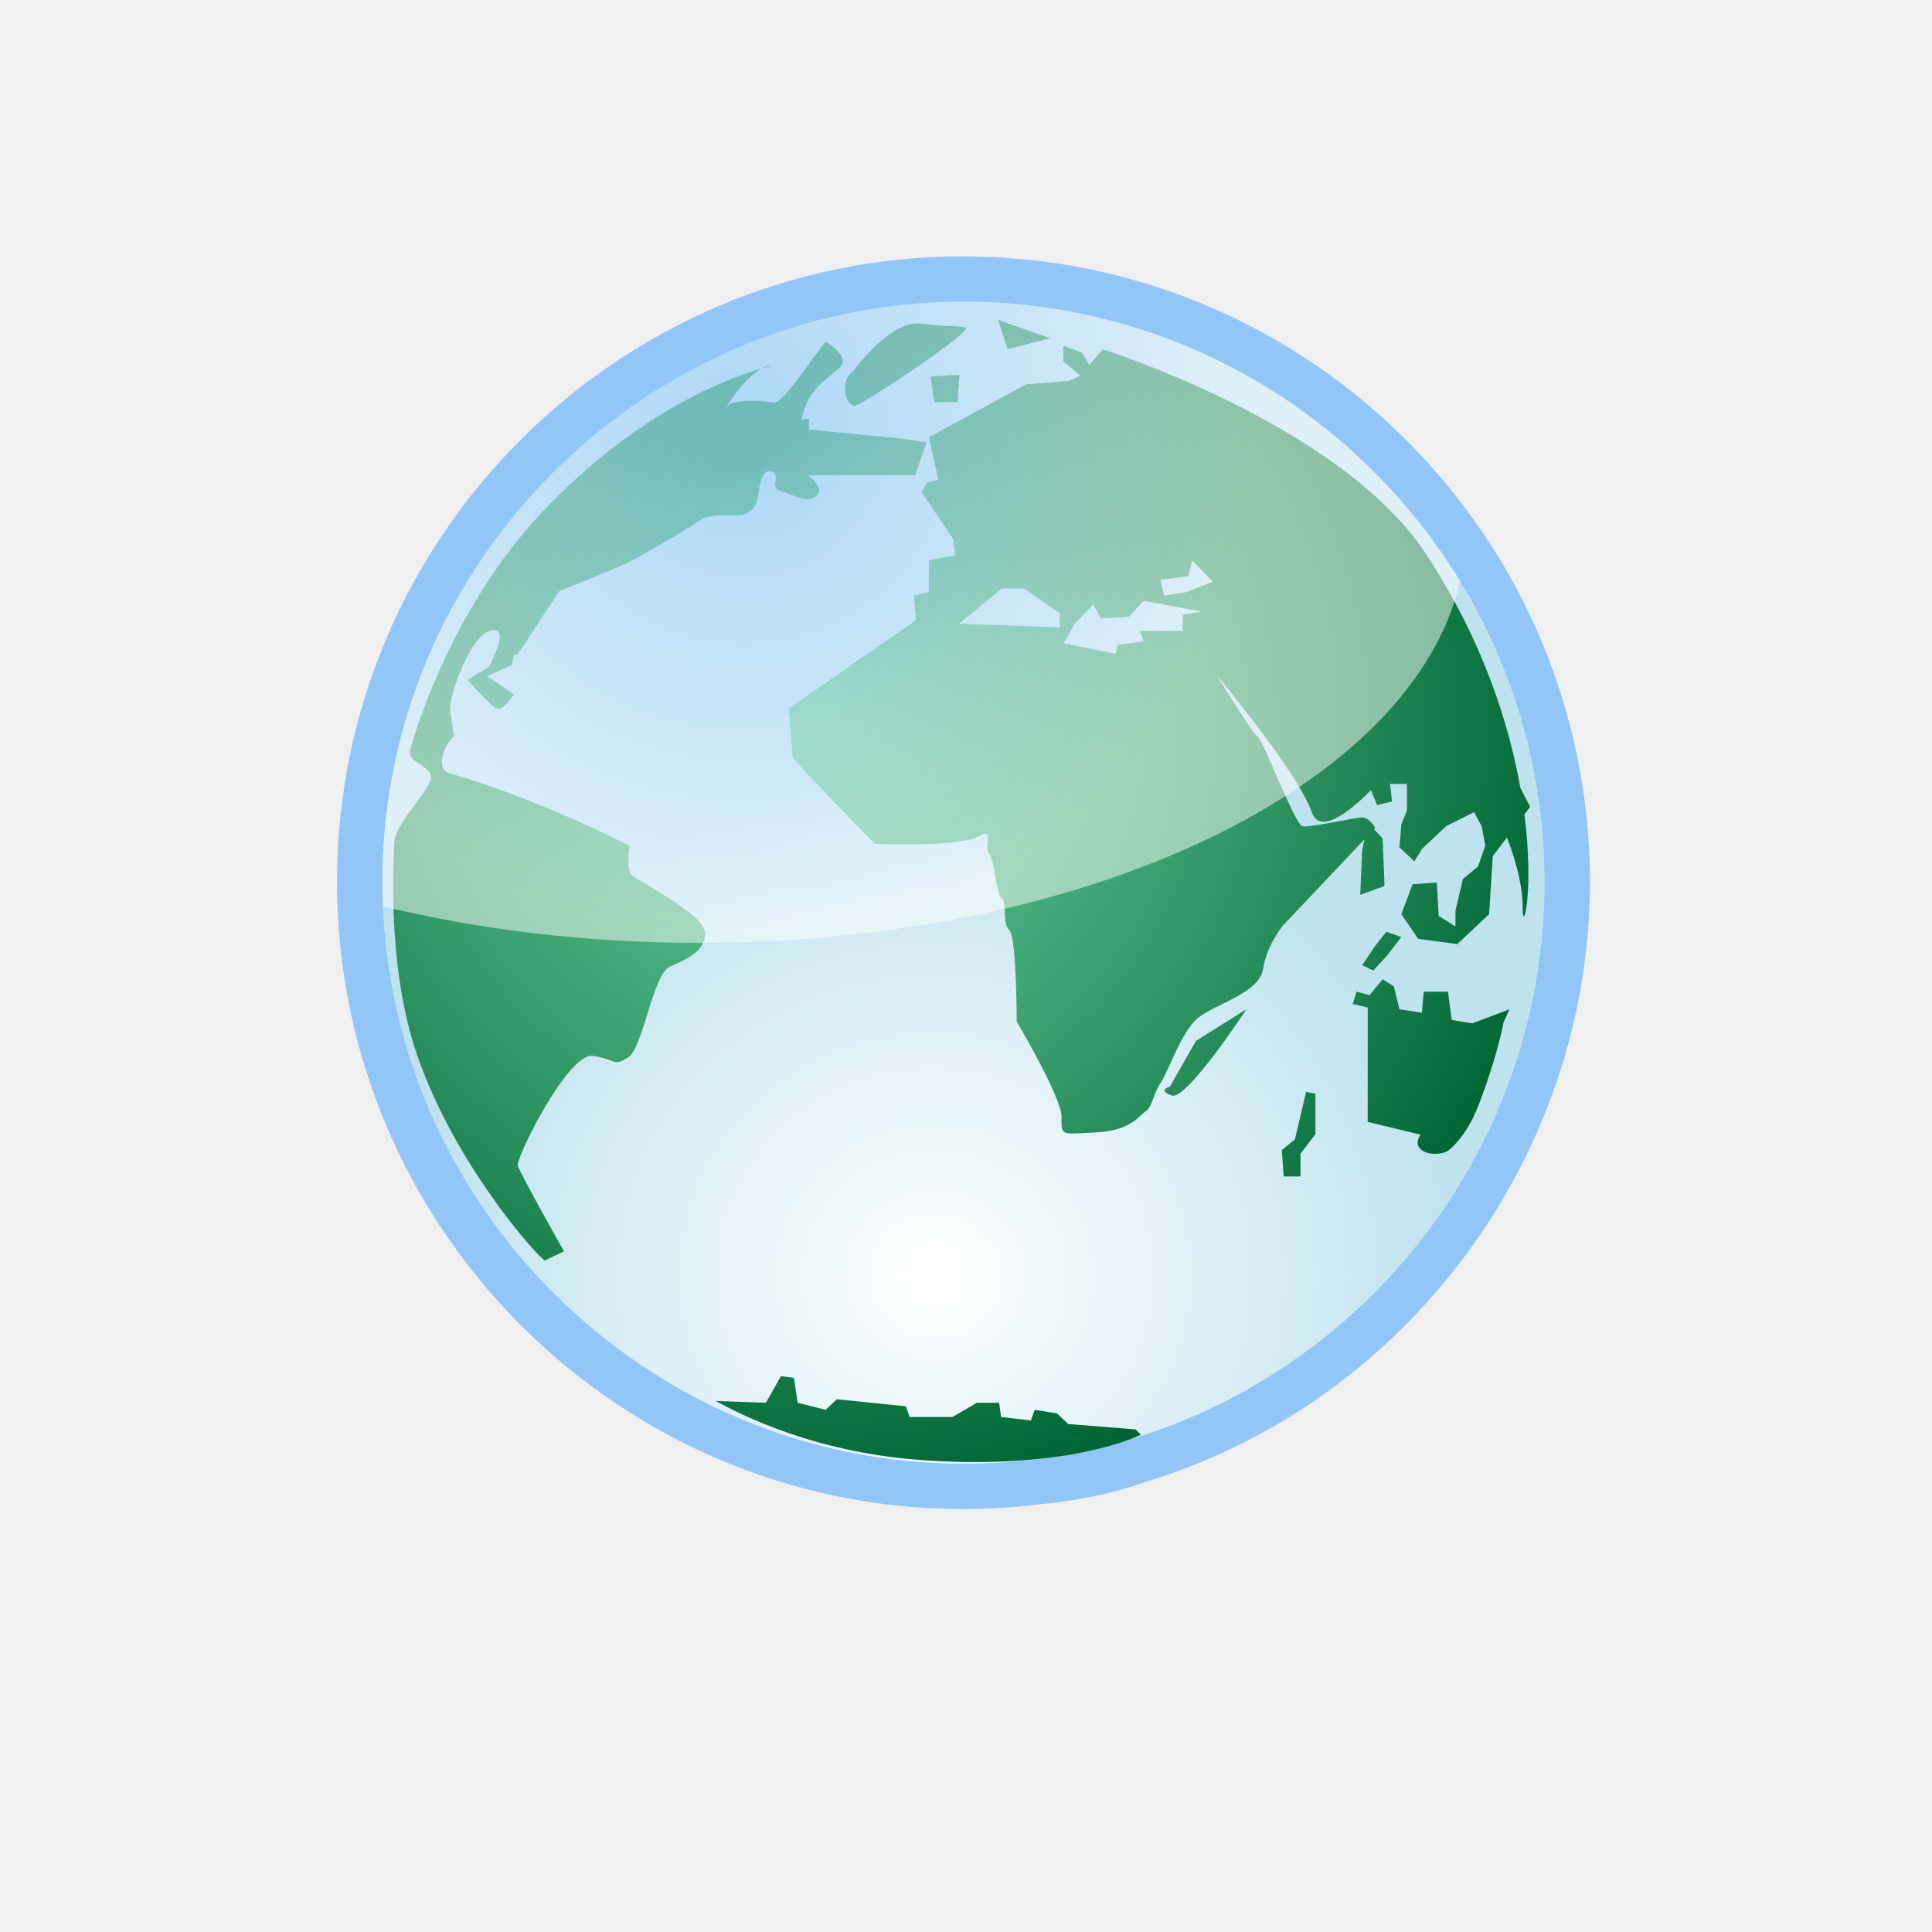
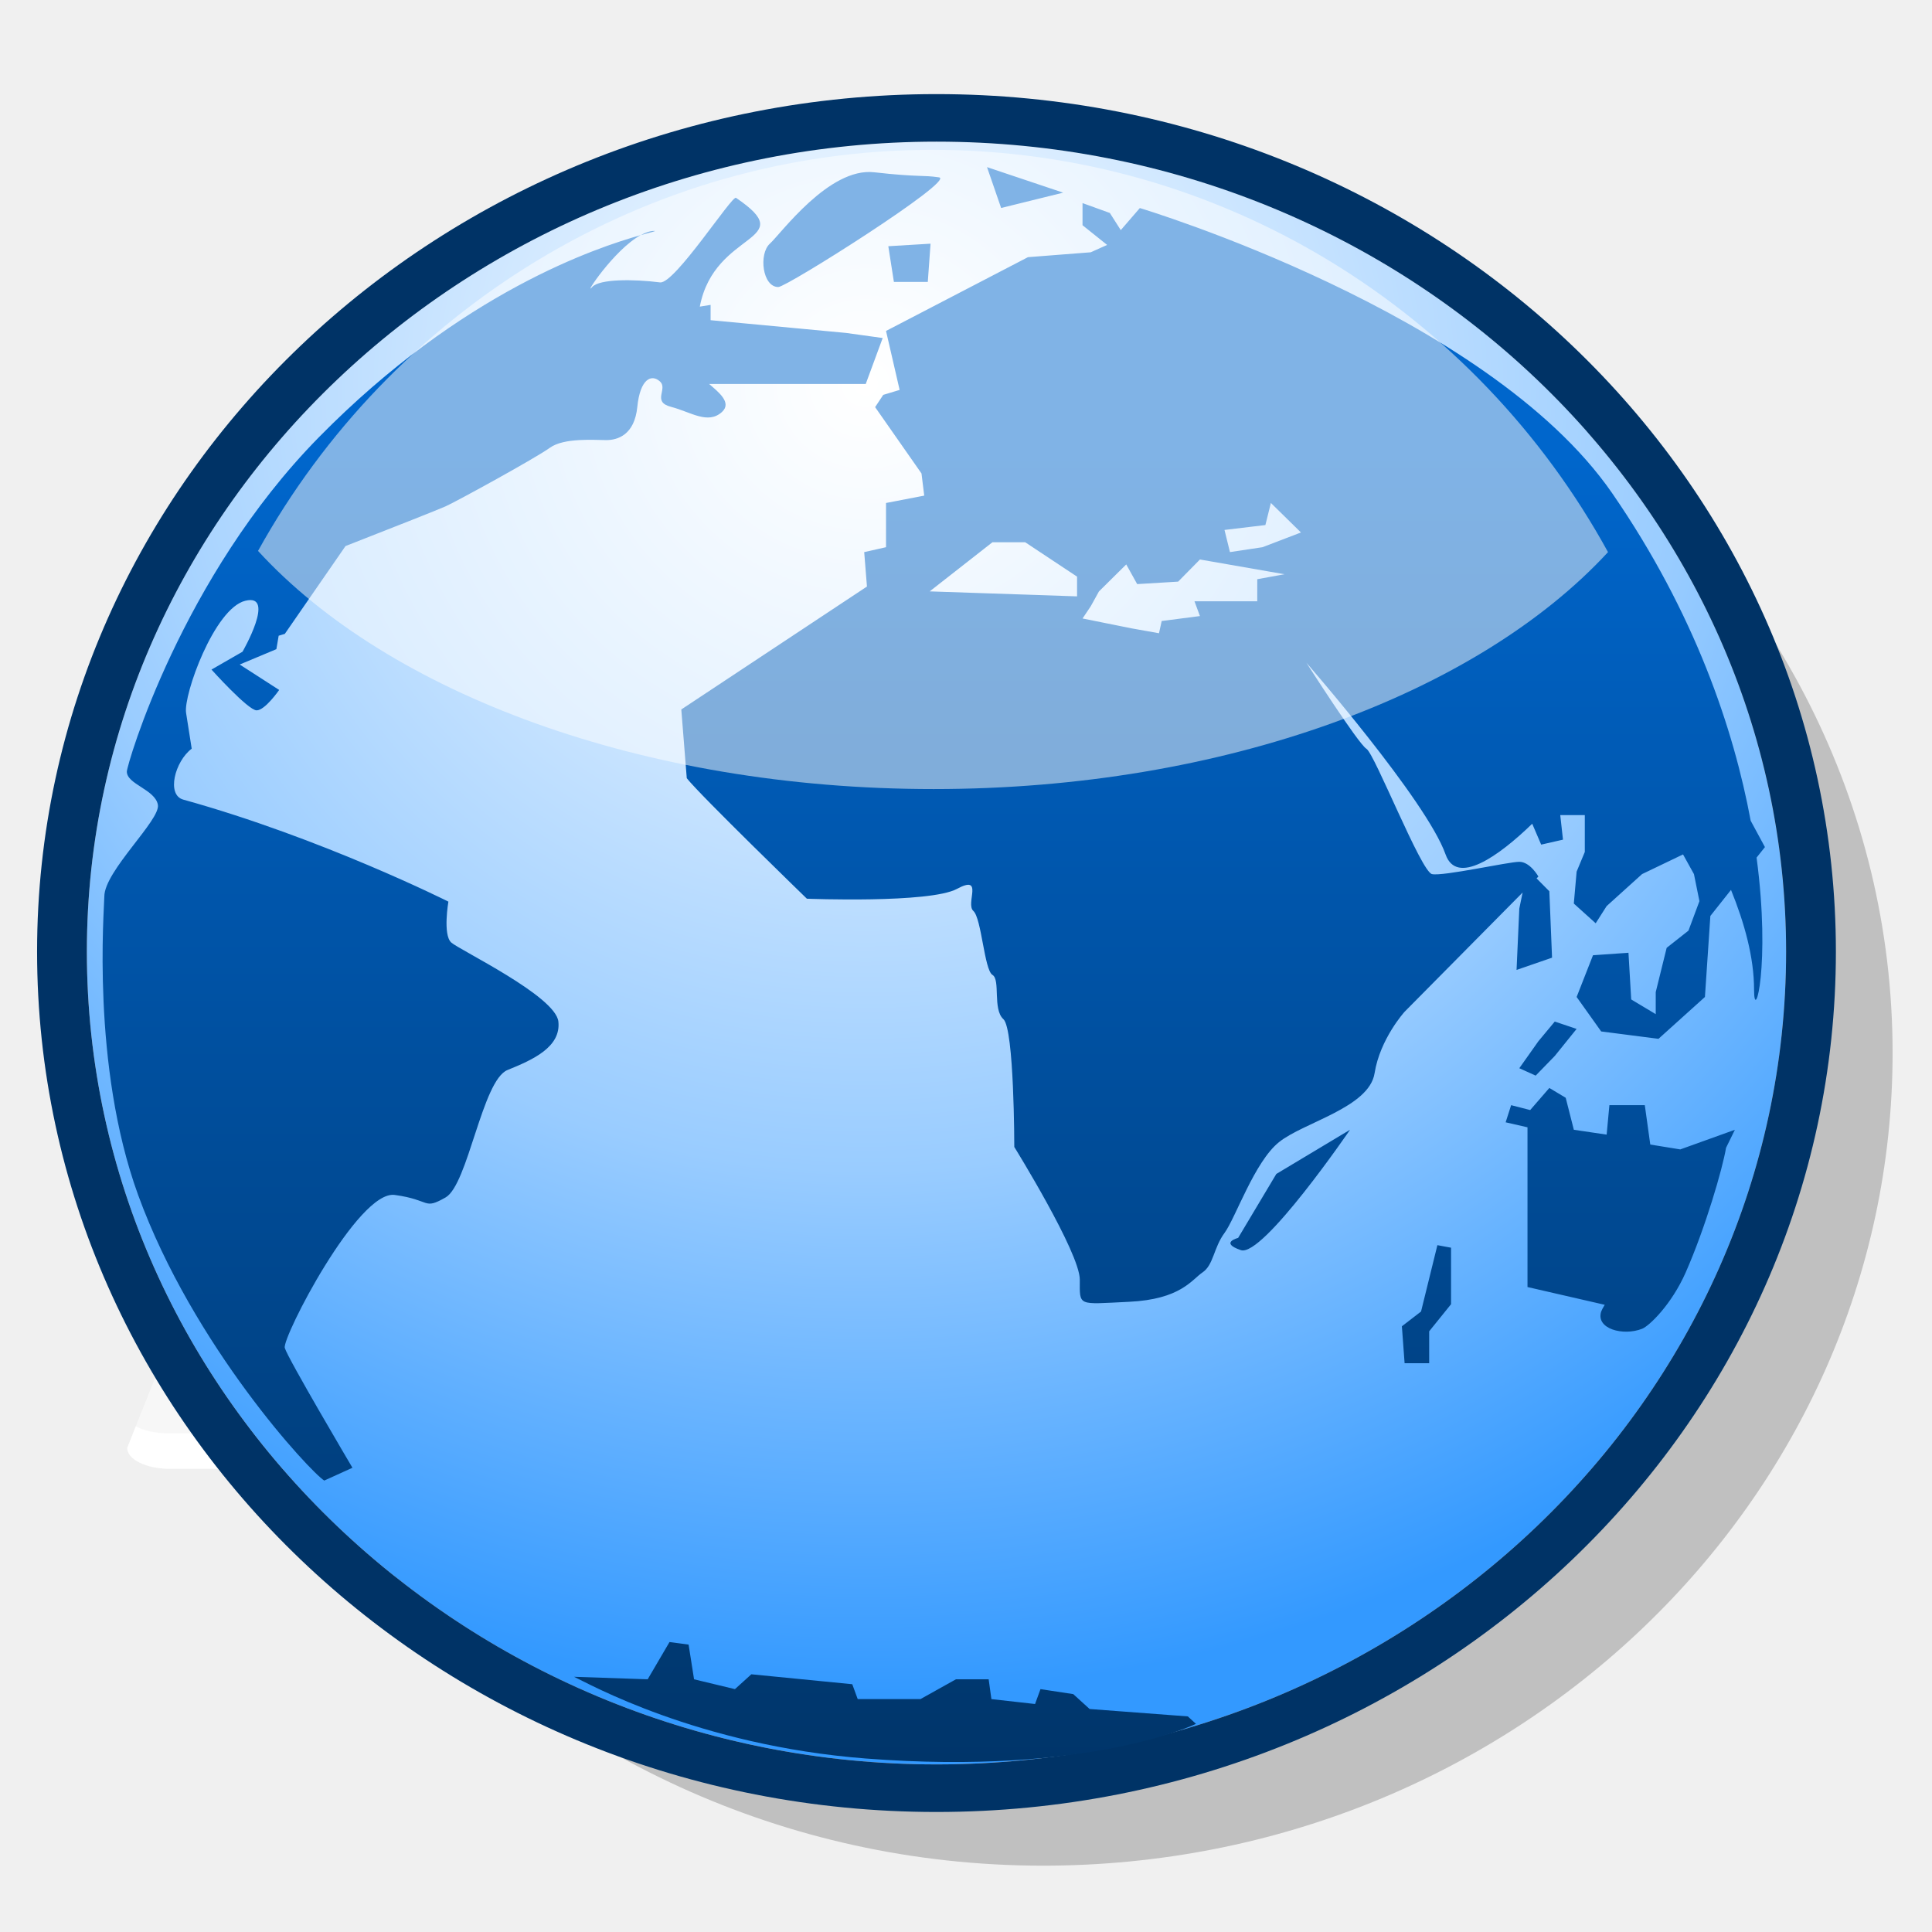
- <svg xmlns="http://www.w3.org/2000/svg" xmlns:ns1="&amp;ns_ai;" ns1:viewOrigin="178 524" ns1:rulerOrigin="-178 -268" ns1:pageBounds="178 524 434 268" width="32pt" height="32pt" viewBox="0 0 256 256" style="overflow:visible;enable-background:new 0 0 256 256" xml:space="preserve" id="svg153">
-   <defs id="defs203">
-     <linearGradient id="XMLID_1_" gradientUnits="userSpaceOnUse" x1="23" y1="130" x2="233" y2="130">
-       <stop offset="0" style="stop-color:#A7ABAC" id="stop158" />
-       <stop offset="1" style="stop-color:#878B8C" id="stop159" />
+ <svg xmlns="http://www.w3.org/2000/svg" xmlns:xlink="http://www.w3.org/1999/xlink" width="32pt" height="32pt" viewBox="0 0 256 256" overflow="visible" enable-background="new 0 0 256 256" xml:space="preserve" id="svg153">
+   <defs id="defs177">
+     <linearGradient id="linearGradient860">
+       <stop offset="0" style="stop-color:#0066cc;stop-opacity:1;" id="stop862" />
+       <stop offset="0.994" style="stop-color:#003366;stop-opacity:1;" id="stop861" />
    </linearGradient>
-     <linearGradient id="XMLID_2_" gradientUnits="userSpaceOnUse" x1="84.503" y1="86.503" x2="321.502" y2="323.502">
-       <stop offset="0" style="stop-color:#FFFFFF" id="stop166" />
-       <stop offset="1" style="stop-color:#99CCFF" id="stop167" />
+     <linearGradient id="linearGradient711" gradientUnits="userSpaceOnUse" x1="0.408" y1="323.974" x2="0.408" y2="622.171" gradientTransform="matrix(1 0 0 -1 123.1533 547.5)">
+       <stop offset="0" style="stop-color:#F7F7F7" id="stop161" />
+       <stop offset="1" style="stop-color:#BFBFBF" id="stop162" />
    </linearGradient>
+     <linearGradient id="linearGradient718" gradientUnits="userSpaceOnUse" x1="0.408" y1="353.236" x2="0.408" y2="427.373" gradientTransform="matrix(1 0 0 -1 123.1533 547.5)">
+       <stop offset="0" style="stop-color:#F7F7F7" id="stop168" />
+       <stop offset="1" style="stop-color:#D9D9D9" id="stop720" />
+     </linearGradient>
+     <linearGradient id="XMLID_3_" gradientUnits="userSpaceOnUse" x1="0.408" y1="357.537" x2="0.408" y2="422.601" gradientTransform="matrix(1 0 0 -1 123.1533 547.5)">
+       <stop offset="0" style="stop-color:#F7F7F7" id="stop175" />
+       <stop offset="1" style="stop-color:#BFBFBF" id="stop176" />
+     </linearGradient>
+     <linearGradient id="XMLID_4_" gradientUnits="userSpaceOnUse" x1="0.409" y1="358.7" x2="0.409" y2="350.505" gradientTransform="matrix(1 0 0 -1 123.1533 547.5)">
+       <stop offset="0" style="stop-color:#FFFFFF" id="stop182" />
+       <stop offset="1" style="stop-color:#D9D9D9" id="stop183" />
+     </linearGradient>
+     <linearGradient id="XMLID_5_" gradientUnits="userSpaceOnUse" x1="0.408" y1="517.115" x2="0.408" y2="424.254" gradientTransform="matrix(1 0 0 -1 123.1533 547.5)">
+       <stop offset="0" style="stop-color:#D9D9D9" id="stop189" />
+       <stop offset="1" style="stop-color:#BFBFBF" id="stop190" />
+     </linearGradient>
+     <linearGradient id="XMLID_6_" gradientUnits="userSpaceOnUse" x1="0.408" y1="439.86" x2="0.408" y2="403.962" gradientTransform="matrix(1 0 0 -1 123.1533 547.5)">
+       <stop offset="0" style="stop-color:#D9D9D9" id="stop196" />
+       <stop offset="1" style="stop-color:#F7F7F7" id="stop197" />
+     </linearGradient>
+     <linearGradient id="XMLID_9_" gradientUnits="userSpaceOnUse" x1="68.943" y1="503.633" x2="68.943" y2="490.72" gradientTransform="matrix(1 0 0 -1 123.1533 547.5)">
+       <stop offset="0" style="stop-color:#FFFFFF" id="stop225" />
+       <stop offset="1" style="stop-color:#999999" id="stop226" />
+     </linearGradient>
+     <linearGradient xlink:href="#XMLID_6_" id="linearGradient863" x1="125.856" y1="56.802" x2="125.856" y2="245.863" gradientUnits="userSpaceOnUse" gradientTransform="translate(-2.687254e-7,1.941693e-6)" spreadMethod="pad" />
  </defs>
-   <g id="g248">
-     <path style="font-size:12;opacity:0.3;fill:#ffffff;" d="M116.402,40.043l8.375,6.816l10.127,17.92l3.313,21.035l-0.779,11.104l-43.627-0.195l0.582-5.844    l-3.504-6.621L116.402,40.043z" id="path173" />
-     <g id="g174" style="font-size:12;stroke:#000000;">
-       <path ns1:knockout="Off" style="opacity:0.5;fill:#3399FF;stroke:none;" d="M44.66,116.833c0,45.836,37.234,83.127,83.004,83.127c3.167,0,6.476-0.205,9.835-0.604     c6.668-0.631,11.224-1.897,13.974-2.896c34.858-10.464,59.201-43.197,59.201-79.626c0-15.171-4.186-30.038-12.102-42.994     l-1.8-2.802l-0.588-0.871c-0.01-0.015-1.874-2.631-1.874-2.631c-0.002,0-0.354-0.469-0.354-0.469     c0.004,0.004-1.903-2.419-1.903-2.419c-0.001-0.002-0.668-0.81-0.668-0.81c0.006,0.006-2.196-2.535-2.196-2.535     c0.004,0.004-0.284-0.305-0.284-0.305l-2.15-2.259c-0.074-0.075-0.719-0.722-0.719-0.722l-2.436-2.323     c0.004,0.004-0.361-0.322-0.361-0.322l-0.155-0.136c0.005,0.004-2.18-1.891-2.18-1.891c-0.011-0.009-0.747-0.622-0.747-0.622     l-2.659-2.09l-0.588-0.432c-0.01-0.009-2.369-1.688-2.369-1.688c-0.001-0.001-0.737-0.505-0.737-0.505     c-0.009-0.007-2.877-1.849-2.877-1.849c-0.004-0.003-0.68-0.406-0.68-0.406c-0.003-0.001-2.535-1.46-2.535-1.46     c-0.017-0.008-0.724-0.4-0.724-0.4l-3.073-1.578c-0.003-0.001-0.735-0.35-0.735-0.35c-0.009-0.003-2.741-1.242-2.741-1.242     c0.014,0.006-0.171-0.075-0.171-0.075l-0.508-0.221c0.014,0.006-3.249-1.285-3.249-1.285c0.004,0.001-0.592-0.214-0.592-0.214     l-0.207-0.073l-2.942-0.999c-0.006-0.002-0.576-0.188-0.576-0.188c-0.006-0.001-3.438-0.979-3.438-0.979     c0.005,0.001-0.605-0.154-0.605-0.154l-0.224-0.056c-0.01-0.003-3.194-0.74-3.194-0.74c-0.086-0.02-0.449-0.099-0.449-0.099     l-3.583-0.644c-0.009-0.001-0.889-0.134-0.889-0.134c0.007,0.002-3.443-0.438-3.443-0.438c-0.021-0.002-0.271-0.03-0.271-0.03     c-0.008-0.002-3.724-0.286-3.724-0.286l-0.91-0.045l-3.798-0.096C81.895,33.969,44.66,71.142,44.66,116.833z" id="path175" />
-       <radialGradient id="XMLID_3_" cx="-106.597" cy="439.898" r="97.082" fx="-106.597" fy="439.898" gradientTransform="matrix(1.1009 0 0 -1.0433 241.2153 627.9246)" gradientUnits="userSpaceOnUse">
-         <stop offset="0" style="stop-color:#FFFFFF" id="stop177" />
-         <stop offset="0.652" style="stop-color:#BFE3EE" id="stop178" />
-       </radialGradient>
-       <path style="fill:url(#XMLID_3_);stroke:none;" d="M127.664,193.954c42.516,0,77.005-34.631,77.005-77.121c0-42.22-34.486-76.859-77.005-76.859     c-42.214,0-76.999,34.639-76.999,76.859C50.666,159.322,85.45,193.954,127.664,193.954z" id="path182" />
-       <radialGradient id="XMLID_4_" cx="-117.514" cy="507.985" r="102.199" fx="-117.514" fy="507.985" gradientTransform="matrix(1 0 0 -1 224.5 604.5)" gradientUnits="userSpaceOnUse">
-         <stop offset="0" style="stop-color:#66CC99" id="stop184" />
-         <stop offset="0.556" style="stop-color:#339966" id="stop185" />
-         <stop offset="1" style="stop-color:#006633" id="stop186" />
-       </radialGradient>
-       <path style="fill:url(#XMLID_4_);stroke:none;" d="M102.087,48.442c-0.38,0-0.798,0.157-1.225,0.399C101.864,48.548,102.338,48.442,102.087,48.442z      M126.881,53.281l0.248-3.628l-3.829,0.242l0.51,3.386H126.881z M83.686,115.957c-0.769-0.724-0.255-3.871-0.255-3.871     s-11.502-6.045-24.026-9.679c-1.546-0.448-0.765-3.626,0.762-4.834l-0.509-3.397c-0.253-1.689,2.559-9.916,5.37-10.639     c2.812-0.731-0.255,4.837-0.255,4.837l-2.813,1.694c0,0,3.322,3.868,4.092,3.868c0.766,0,2.043-1.937,2.043-1.937l-3.579-2.413     l3.324-1.457l0.209-1.276l0.557-0.176l5.501-8.331c3.802-1.557,8.475-3.482,9.068-3.768c1.023-0.481,8.178-4.592,9.457-5.561     c1.281-0.971,4.087-0.726,5.108-0.726c1.026,0,2.558-0.484,2.813-3.152c0.255-2.66,1.278-3.146,2.045-2.417     c0.768,0.721-0.768,1.934,1.023,2.417c1.79,0.487,3.319,1.697,4.6,0.487c0.937-0.888-0.316-1.896-1.159-2.659h14.191l1.537-4.361     l-3.323-0.484l-12.272-1.208v-1.452l-0.979,0.164c1.329-7.3,9.221-6.095,3.282-10.324c-0.362-0.26-5.559,8.19-6.88,8.026     c-2.396-0.316-5.494-0.34-6.156,0.438c-0.868,1.028,1.961-3.539,4.401-4.925c-3.892,1.147-16.188,5.355-29.192,19.203     C59.242,81.285,54.289,99.122,54.289,99.746c0,1.208,2.557,1.692,2.813,3.147c0.254,1.445-4.854,6.29-4.854,8.708     c0,1.117-1.207,16.032,3.063,28.317c4.989,14.341,15.633,26.315,16.872,27.103l2.552-1.213c0,0-5.877-10.404-6.131-11.375     c-0.254-0.963,6.646-15.002,9.967-14.515c3.321,0.478,2.556,1.453,4.602,0.241c2.044-1.208,3.322-11.135,5.621-12.097     c2.303-0.973,4.855-2.18,4.604-4.6c-0.258-2.426-8.947-6.775-9.714-7.504H83.686z M139.147,44.813l-6.9-2.423l1.279,3.876     L139.147,44.813z M113.332,53.767c0.768,0,16.103-10.159,14.568-10.406c-1.531-0.239-1.788,0-5.881-0.482     c-4.089-0.486-8.437,5.808-9.456,6.776C111.544,50.625,111.887,53.767,113.332,53.767z M183.702,126.731l1.979-2.569     l-1.979-0.697l-1.482,1.868l-1.73,2.56l1.482,0.703L183.702,126.731z M192.359,135.132l-0.495-3.732h-3.212l-0.247,2.793     l-2.974-0.46l-0.737-3.036l-1.483-0.93l-1.735,2.098l-1.728-0.465l-0.498,1.629l1.98,0.472v15.157l7.002,1.685     c-0.16,0.282-0.283,0.516-0.324,0.644c-0.498,1.635,1.979,2.339,3.707,1.635c0.645-0.26,2.681-2.316,3.958-5.358     c1.783-4.238,3.341-9.835,3.651-11.815l0.802-1.712l-4.946,1.864l-2.722-0.464L192.359,135.132z M202.751,106.909l-1.292-2.502     c-1.53-8.625-5.038-19.672-12.558-31.084c-11.317-17.154-42.804-27.05-42.804-27.05l-1.729,2.093l-0.99-1.626l-2.475-0.938v2.1     l2.229,1.869l-1.485,0.699l-5.691,0.464l-12.863,6.999l1.235,5.596l-1.486,0.469l-0.738,1.164l4.205,6.294l0.248,2.104     l-3.463,0.696v4.197l-1.978,0.464l0.249,3.268L104.54,93.852l0.495,6.524c1.235,1.635,10.888,11.434,10.888,11.434     s11.128,0.461,13.604-0.935c2.474-1.399,0.742,1.397,1.485,2.099c0.738,0.704,0.988,5.596,1.729,6.065     c0.742,0.465,0,3.262,0.989,4.198c0.99,0.927,0.99,12.131,0.99,12.131s5.937,10.021,5.937,12.589     c0,2.564-0.246,2.332,4.455,2.102c4.701-0.233,5.688-2.102,6.677-2.795c0.992-0.704,0.992-2.334,1.981-3.737     c0.992-1.4,2.719-6.764,4.947-8.626c2.228-1.87,8.163-3.27,8.656-6.533c0.494-3.266,2.721-5.832,2.721-5.832l10.697-11.315     l-0.303,1.524l-0.249,5.824l3.216-1.163l-0.244-6.301l-1.156-1.222l0.165-0.178c0,0-0.744-1.396-1.73-1.396     c-0.991,0-6.931,1.396-7.919,1.166c-0.989-0.234-5.197-11.432-5.938-11.891c-0.743-0.468-5.441-8.166-5.441-8.166     s10.884,13.062,12.615,18.189c1.006,2.986,4.78,0.207,7.853-2.912l0.81,1.98l1.979-0.47l-0.248-2.331h2.228v3.499l-0.744,1.867     l-0.253,3.03l1.98,1.868l0.994-1.628l3.211-3.036l3.712-1.867l0.99,1.867l0.497,2.567l-0.994,2.796l-1.979,1.634l-0.988,4.199     v2.094l-2.223-1.397l-0.249-4.428l-3.214,0.234l-1.485,3.959l2.227,3.271l5.193,0.699l4.209-3.97l0.492-7.689l1.87-2.471     c1.22,3.133,2.092,6.414,2.092,9.466c0,3.349,1.53-2.32,0.229-12.533l0.758-0.997V106.909z M140.41,83.122l-13.358-0.474     l5.687-4.662h2.97l4.7,3.262v1.872L140.41,83.122z M156.739,81.488v2.1h-5.689l0.495,1.4l-3.467,0.47l-0.245,1.164l-2.474-0.466     l-4.454-0.937l0.742-1.163l0.744-1.406l2.472-2.562l0.991,1.867l3.713-0.234l1.978-2.1l7.666,1.4l-2.471,0.468L156.739,81.488z      M157.23,78.454l-2.967,0.464l-0.494-2.1l3.706-0.464l0.499-2.098l2.724,2.801l-3.468,1.395V78.454z M171.581,150.983     l-1.734,1.399l0.247,3.503h2.229v-3.028l1.98-2.571v-5.362l-1.236-0.24L171.581,150.983z M155.01,143.993     c0,0-1.733,0.458,0.244,1.163c1.977,0.702,9.894-11.424,9.894-11.424l-6.68,4.193l-3.461,6.067H155.01z M141.543,188.692     l-1.48-1.41l-2.968-0.471l-0.494,1.412l-3.956-0.465l-0.248-1.88h-2.966l-3.217,1.88h-5.687l-0.491-1.413l-9.149-0.943     l-1.486,1.409l-3.707-0.934l-0.493-3.294l-1.731-0.239l-1.979,3.533l-6.674-0.238c1.193,0.566,11.163,6.512,26.451,7.758     c20.274,1.637,29.917-3.292,29.917-3.292l-0.742-0.706L141.543,188.692z" id="path192" />
-       <radialGradient id="XMLID_5_" cx="98.648" cy="57.552" r="67.136" fx="98.648" fy="57.552" gradientUnits="userSpaceOnUse">
-         <stop offset="0" style="stop-color:#99CCFF" id="stop194" />
-         <stop offset="1" style="stop-color:#FFFFFF" id="stop195" />
-       </radialGradient>
-       <path style="opacity:0.5;fill:url(#XMLID_5_);stroke:none;" d="M193.471,77.007c-13.518-22.147-37.936-37.033-65.807-37.033c-42.214,0-76.999,34.639-76.999,76.859     c0,1.093,0.037,2.178,0.084,3.26c12.759,3.1,26.909,4.839,41.822,4.839C144.495,124.932,187.3,104.014,193.471,77.007z" id="path199" />
-     </g>
-     <g id="Layer_2" ns1:layer="yes" ns1:editable="no" ns1:dimmedPercent="50" ns1:rgbTrio="#FFFF4F004F00" style="stroke:#000000;">
-       <path ns1:knockout="Off" style="fill:none;stroke:none;" d="M256,256H0V0h256V256z" id="path201" />
-     </g>
+   <g id="Layer_2" transform="translate(-5.762054,51.85851)" style="font-size:12;stroke:#000000;">
+     <path opacity="0.2" fill="none" stroke="none" d="M256,256H0V0h256V256z" id="path156" />
+   </g>
+   <path fill="#FFFFFF" stroke="none" d="M218.866,138.077H28.255c-1.847,0-3.471-0.368-4.499-0.933l-1.134,2.851    c0,1.524,2.522,2.764,5.633,2.764h190.611c3.111,0,5.634-1.237,5.634-2.764l-1.089-2.871    C222.388,137.699,220.739,138.077,218.866,138.077z" id="path202" transform="translate(-5.762054,51.85851)" style="font-size:12;fill:#ffffff;" />
+   <path opacity="0.3" fill="#FFFFFF" stroke="none" d="M224.5,139.995L186.942,40.95c0-1.527-2.522-2.765-5.635-2.765    c3.111,0,5.635,1.894,5.635,4.23l24.871,100.343h7.053C221.979,142.759,224.5,141.521,224.5,139.995z" id="path220" transform="translate(-5.762054,51.85851)" style="font-size:12;opacity:0.3;fill:#ffffff;" />
+   <path opacity="0.3" fill="#FFFFFF" stroke="none" d="M67.693,38.186c-3.112,0-5.635,1.238-5.635,2.765l-39.436,99.045    c0,1.525,2.522,2.764,5.633,2.764h7.687L62.058,42.416C62.058,40.079,64.581,38.186,67.693,38.186z" id="path221" transform="translate(-5.762054,51.85851)" style="font-size:12;opacity:0.3;fill:#ffffff;" />
+   <path opacity="0.3" fill="#FFFFFF" stroke="none" d="M67.693,38.186c-3.112,0-5.635,1.238-5.635,2.765l-39.436,99.045    c0,1.525,2.522,2.764,5.633,2.764h2.083l31.72-101.065C62.058,39.756,64.581,38.186,67.693,38.186z" id="path222" transform="translate(-5.762054,51.85851)" style="font-size:12;opacity:0.3;fill:#ffffff;" />
+   <path opacity="0.3" fill="#FFFFFF" stroke="none" d="M224.5,139.995L186.942,40.95c0-1.527-2.522-2.765-5.635-2.765    c3.111,0,5.635,1.571,5.635,3.508l30.209,101.065h1.715C221.979,142.759,224.5,141.521,224.5,139.995z" id="path223" transform="translate(-5.762054,51.85851)" style="font-size:12;opacity:0.3;fill:#ffffff;" />
+   <path opacity="0.4" fill="url(#XMLID_9_)" stroke="none" d="M186.942,40.95l10.308,27.186c0.001,0,0.001,0,0.001,0L186.942,40.95z    " id="path230" transform="translate(-5.762054,51.85851)" style="font-size:12;opacity:0.4;fill:url(#XMLID_9_);" />
+   <path opacity="0.5" fill="#FFFFFF" stroke="none" d="M115.857,82.485h86.835l-15.75-41.535c0-1.527-2.522-2.765-5.635-2.765    H67.693c-3.112,0-5.635,1.238-5.635,2.765l-28.62,71.879L115.857,82.485z" id="path231" transform="translate(-5.762054,51.85851)" style="font-size:12;opacity:0.5;fill:#ffffff;" />
+   <g id="Layer_1" stroke="#000000" transform="matrix(1.003216,0,0,0.9582,-2.469463,5.762037)">
+     <path opacity="0.2" fill="none" stroke="none" d="M256,256H0V0h256V256z" id="path155" />
+     <radialGradient id="XMLID_1_" cx="116.817" cy="47.08" r="182.337" fx="116.817" fy="47.08" gradientUnits="userSpaceOnUse">
+       <stop offset="0" style="stop-color:#FFFFFF" id="stop157" />
+       <stop offset="0.596" style="stop-color:#99CCFF" id="stop158" />
+       <stop offset="0.994" style="stop-color:#3399FF" id="stop159" />
+     </radialGradient>
+     <path fill="url(#XMLID_1_)" stroke="none" d="M126.148,237.98c61.959,0,112.223-50.473,112.223-112.395    c0-61.528-50.262-112.01-112.223-112.01c-61.52,0.003-112.213,50.482-112.213,112.01C13.936,187.508,64.629,237.98,126.148,237.98    z" id="path165" />
+     <path opacity="0.2" stroke="none" d="M212.02,53.625c16.439,19.511,26.352,44.645,26.352,71.961    c0,61.922-50.264,112.395-112.223,112.395c-27.129,0-52.15-9.819-71.649-26.104c20.659,24.496,51.51,40.104,85.714,40.104    c61.959,0,112.223-50.473,112.223-112.395C252.436,105.177,236.713,74.227,212.02,53.625z" id="path166" />
+     <path fill="#003366" stroke="none" d="M126.148,7C60.647,7.003,7.359,60.201,7.359,125.586c0,65.6,53.288,118.971,118.789,118.971    c65.506,0,118.799-53.371,118.799-118.971C244.947,60.197,191.654,7,126.148,7z M126.148,237.98    c-61.52,0-112.213-50.473-112.213-112.395c0-61.528,50.693-112.007,112.213-112.01c61.961,0,112.223,50.482,112.223,112.01    C238.371,187.508,188.107,237.98,126.148,237.98z" id="path167" />
+     <linearGradient id="XMLID_2_" gradientUnits="userSpaceOnUse" x1="125.856" y1="56.802" x2="125.856" y2="245.863" xlink:href="#linearGradient860">
+       </linearGradient>
+     <path fill="url(#XMLID_2_)" stroke="none" d="M88.875,25.919c-0.555,0-1.162,0.229-1.785,0.581    C88.55,26.071,89.237,25.919,88.875,25.919z M125.005,32.969l0.364-5.285l-5.579,0.351l0.738,4.935H125.005z M62.056,124.314    c-1.121-1.06-0.371-5.646-0.371-5.646s-16.764-8.811-35.015-14.105c-2.251-0.653-1.114-5.287,1.112-7.045l-0.743-4.953    c-0.369-2.459,3.728-14.449,7.825-15.502c4.099-1.064-0.372,7.048-0.372,7.048l-4.097,2.469c0,0,4.839,5.638,5.962,5.638    c1.114,0,2.977-2.822,2.977-2.822l-5.213-3.516l4.844-2.123l0.303-1.859l0.813-0.257l8.016-12.143    c5.541-2.267,12.349-5.076,13.216-5.491c1.49-0.701,11.919-6.69,13.781-8.104c1.867-1.416,5.957-1.057,7.443-1.057    c1.497,0,3.731-0.708,4.101-4.593c0.372-3.878,1.865-4.584,2.984-3.523c1.116,1.053-1.122,2.818,1.488,3.523    c2.607,0.709,4.837,2.472,6.704,0.709c1.362-1.293-0.46-2.763-1.688-3.874h20.681l2.24-6.358l-4.842-0.704l-17.886-1.762v-2.117    l-1.426,0.241c1.937-10.639,13.438-8.886,4.781-15.045c-0.526-0.378-8.101,11.936-10.028,11.696    c-3.492-0.46-8.004-0.496-8.968,0.638c-1.269,1.499,2.857-5.158,6.412-7.177c-5.672,1.672-23.594,7.803-42.542,27.986    c-18.112,19.294-25.334,45.287-25.334,46.197c0,1.761,3.728,2.469,4.101,4.587c0.373,2.106-7.074,9.167-7.074,12.693    c0,1.625-1.758,23.361,4.463,41.267c7.269,20.896,22.783,38.348,24.587,39.496l3.721-1.77c0,0-8.566-15.16-8.938-16.576    c-0.369-1.404,9.684-21.861,14.529-21.15c4.839,0.693,3.725,2.115,6.705,0.35c2.978-1.76,4.84-16.229,8.192-17.629    c3.355-1.418,7.077-3.178,6.711-6.703c-0.379-3.535-13.041-9.877-14.159-10.934H62.056z M142.884,20.629l-10.056-3.53l1.863,5.648    L142.884,20.629z M105.261,33.678c1.121,0,23.469-14.806,21.232-15.164c-2.23-0.35-2.606,0-8.573-0.705    c-5.955-0.707-12.294,8.465-13.778,9.877C102.656,29.101,103.157,33.678,105.261,33.678z M207.816,140.012l2.885-3.742    l-2.885-1.016l-2.163,2.721l-2.521,3.73l2.162,1.023L207.816,140.012z M220.43,152.256l-0.722-5.441h-4.677l-0.363,4.074    l-4.333-0.672l-1.075-4.424l-2.161-1.357l-2.53,3.055l-2.516-0.676l-0.726,2.371l2.887,0.691v22.088l10.202,2.455    c-0.234,0.408-0.411,0.752-0.471,0.938c-0.727,2.383,2.881,3.41,5.399,2.383c0.942-0.375,3.908-3.375,5.771-7.809    c2.598-6.178,4.866-14.334,5.322-17.217l1.169-2.496l-7.212,2.715l-3.967-0.674L220.43,152.256z M235.574,111.124l-1.882-3.645    c-2.229-12.572-7.343-28.67-18.3-45.3c-16.493-25.001-62.38-39.422-62.38-39.422l-2.518,3.052l-1.445-2.372l-3.607-1.365v3.059    l3.25,2.725l-2.164,1.018l-8.294,0.676l-18.746,10.201l1.797,8.155l-2.166,0.686l-1.072,1.695l6.126,9.172l0.361,3.065    l-5.046,1.018v6.114l-2.882,0.679l0.363,4.761L92.448,92.096l0.723,9.507c1.798,2.383,15.865,16.662,15.865,16.662    s16.218,0.671,19.826-1.361c3.605-2.039,1.08,2.036,2.164,3.057c1.08,1.027,1.441,8.156,2.52,8.839c1.08,0.678,0,4.753,1.443,6.12    c1.441,1.35,1.441,17.676,1.441,17.676s8.653,14.607,8.653,18.352c0,3.736-0.361,3.396,6.492,3.059    c6.85-0.34,8.289-3.059,9.728-4.074c1.448-1.023,1.448-3.404,2.892-5.445c1.445-2.043,3.959-9.855,7.21-12.57    c3.241-2.727,11.895-4.768,12.612-9.52c0.721-4.76,3.966-8.502,3.966-8.502l15.587-16.487l-0.438,2.217l-0.363,8.488l4.688-1.695    l-0.357-9.183l-1.686-1.779l0.24-0.259c0,0-1.085-2.036-2.521-2.036c-1.442,0-10.101,2.036-11.537,1.699    c-1.445-0.342-7.578-16.658-8.658-17.331c-1.082-0.681-7.928-11.899-7.928-11.899s15.86,19.036,18.384,26.509    c1.464,4.354,6.966,0.302,11.443-4.243l1.184,2.888l2.88-0.687l-0.361-3.397h3.243v5.099l-1.08,2.72l-0.371,4.415l2.889,2.726    l1.446-2.376l4.677-4.423l5.413-2.721l1.443,2.721l0.723,3.741l-1.448,4.076l-2.88,2.379l-1.443,6.12v3.051l-3.24-2.035    l-0.361-6.455l-4.686,0.344l-2.161,5.77l3.244,4.769l7.568,1.018l6.133-5.786l0.718-11.206l2.726-3.601    c1.777,4.566,3.046,9.345,3.046,13.795c0,4.88,2.23-3.381,0.332-18.264l1.106-1.453V111.124z M144.722,76.456l-19.466-0.69    l8.285-6.793h4.33l6.85,4.754v2.728L144.722,76.456z M168.521,74.078v3.059h-8.291l0.72,2.042l-5.051,0.684l-0.358,1.693    l-3.604-0.674l-6.492-1.368l1.084-1.694l1.083-2.048l3.603-3.734l1.445,2.721l5.41-0.342l2.881-3.061l11.172,2.04l-3.601,0.686    V74.078z M169.235,69.654l-4.321,0.679l-0.72-3.063l5.4-0.677l0.726-3.057l3.973,4.084l-5.058,2.029V69.654z M190.149,175.355    l-2.526,2.039l0.359,5.105h3.246v-4.412l2.889-3.748v-7.814l-1.805-0.35l-2.159,9.18H190.149z M166,165.17    c0,0-2.525,0.664,0.355,1.691c2.88,1.025,14.42-16.645,14.42-16.645l-9.735,6.109l-5.044,8.844H166z M146.374,230.313    l-2.156-2.055l-4.328-0.689l-0.718,2.057l-5.766-0.678l-0.362-2.738h-4.324l-4.685,2.738h-8.286l-0.719-2.057l-13.33-1.375    l-2.166,2.053l-5.401-1.359l-0.721-4.801l-2.522-0.35l-2.883,5.15l-9.726-0.346c1.737,0.824,16.267,9.488,38.545,11.301    c29.547,2.389,43.601-4.793,43.601-4.793l-1.082-1.031l-12.972-1.023V230.313z" id="path174" />
+     <path opacity="0.5" fill="#FFFFFF" stroke="none" d="M125.77,103.102c38.438,0,71.876-13.245,89.079-32.765    c-17.323-33.064-50.796-55.63-89.243-55.63c-38.111,0.002-71.629,22.492-89.064,55.463    C53.701,89.782,87.222,103.102,125.77,103.102z" id="path175" />
  </g>
</svg>
